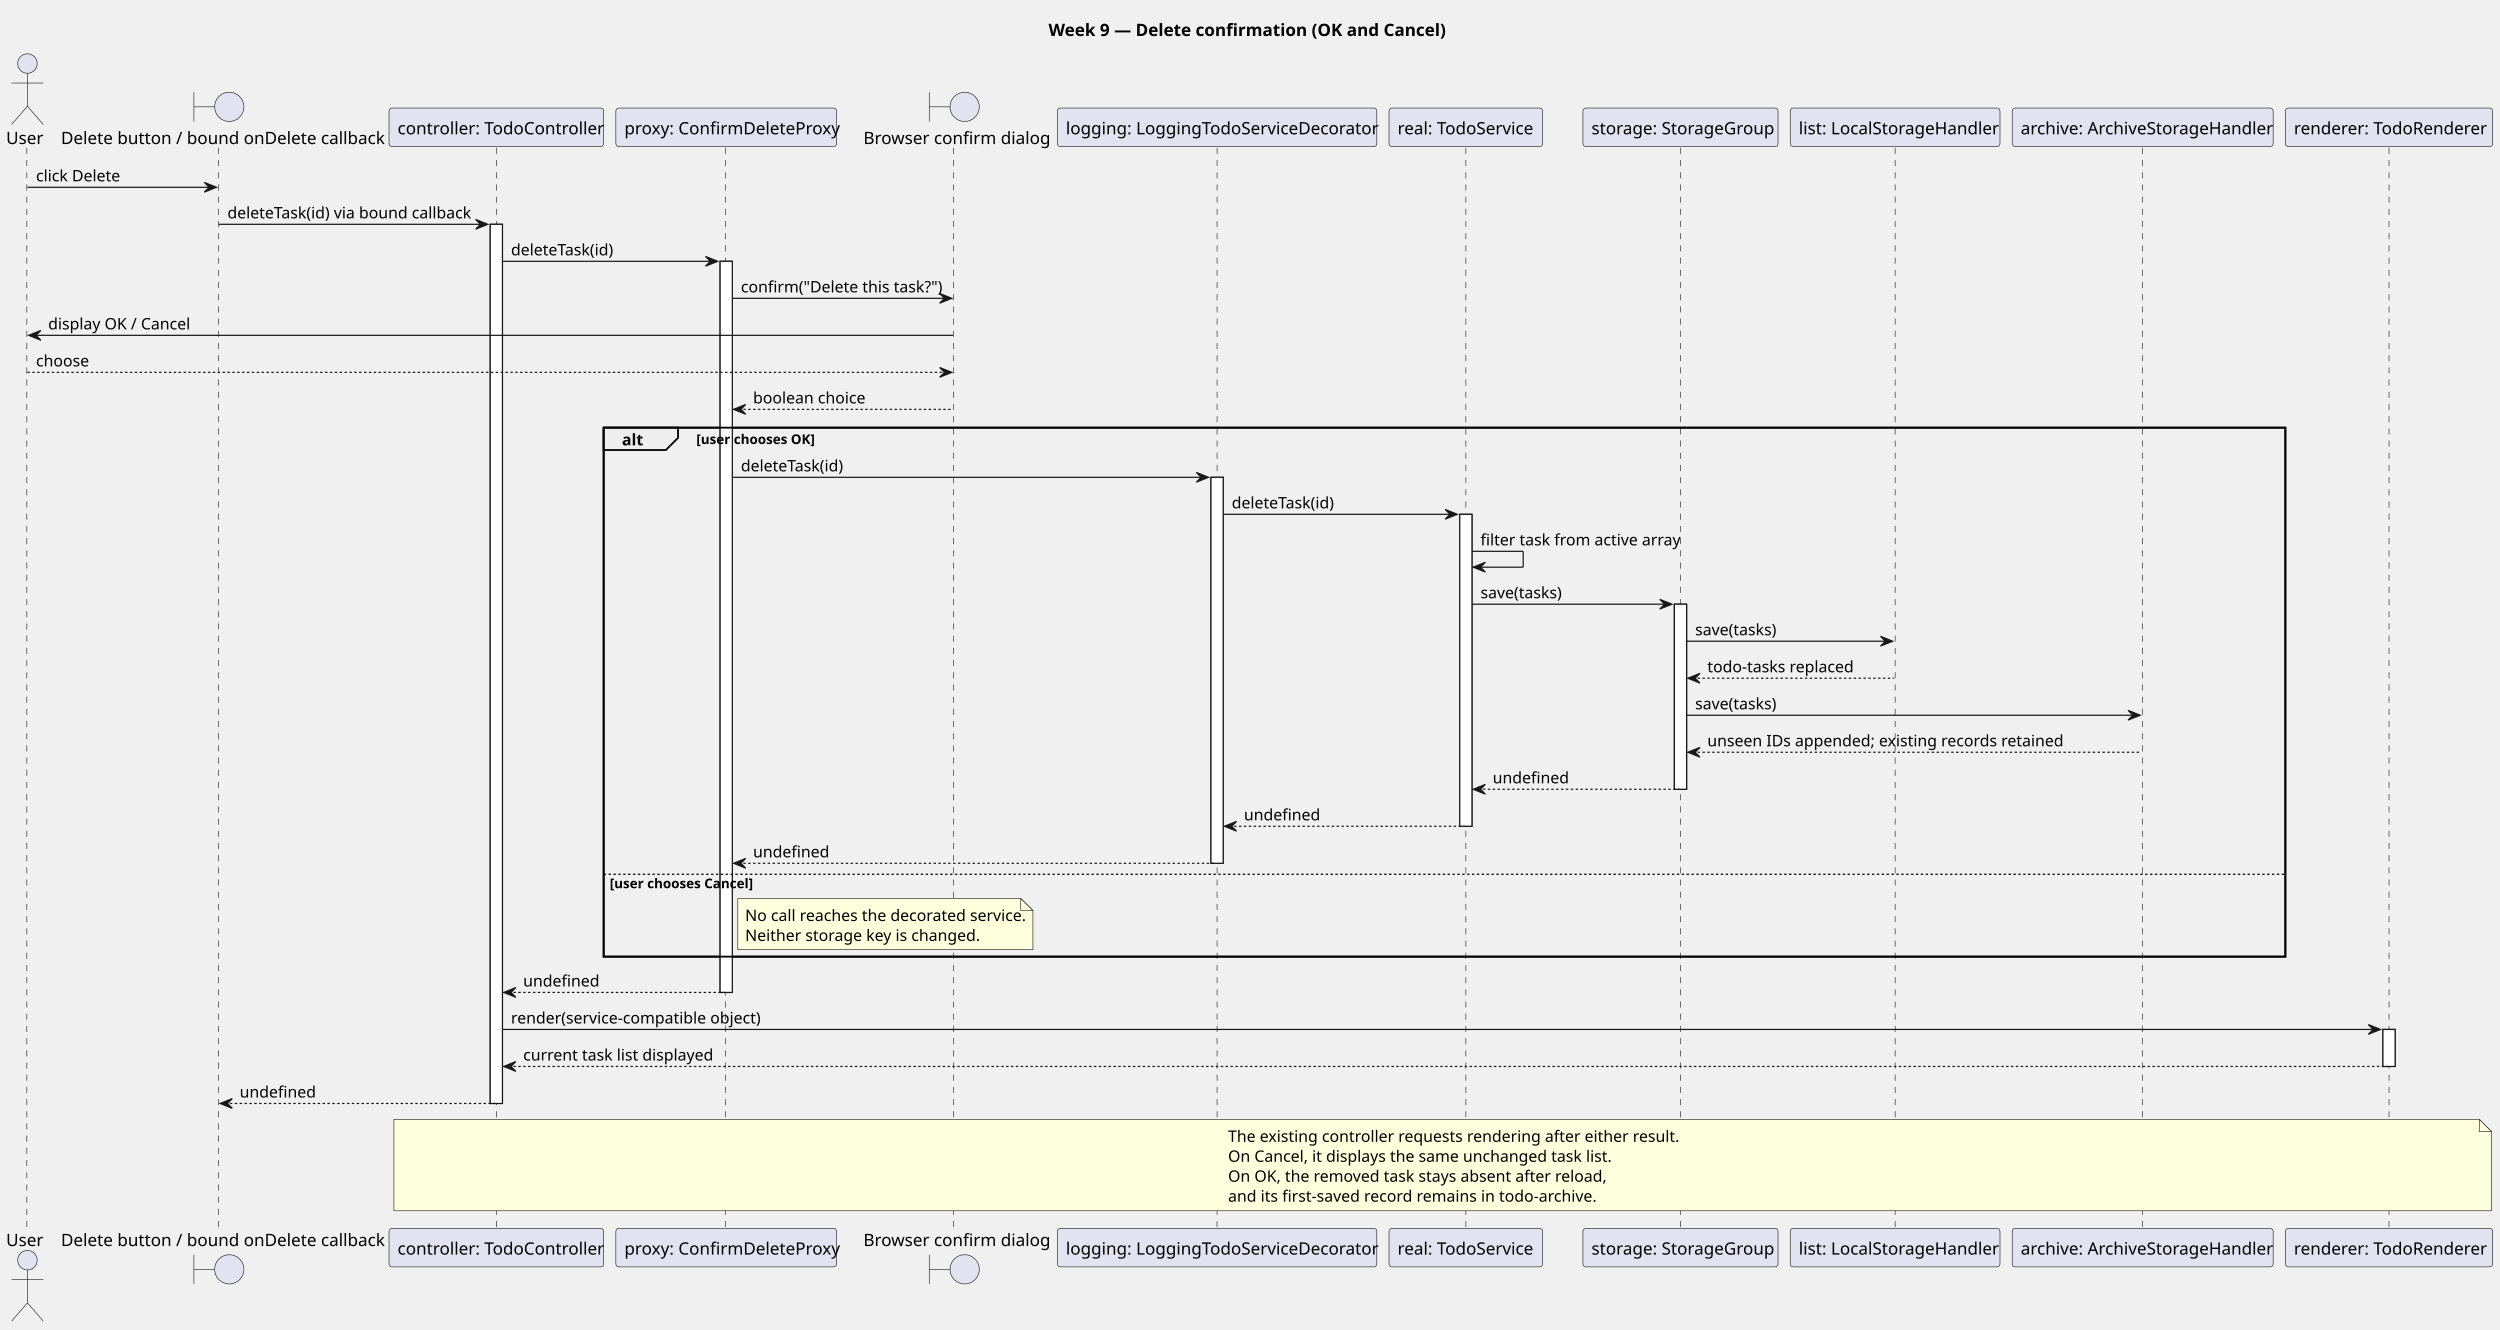
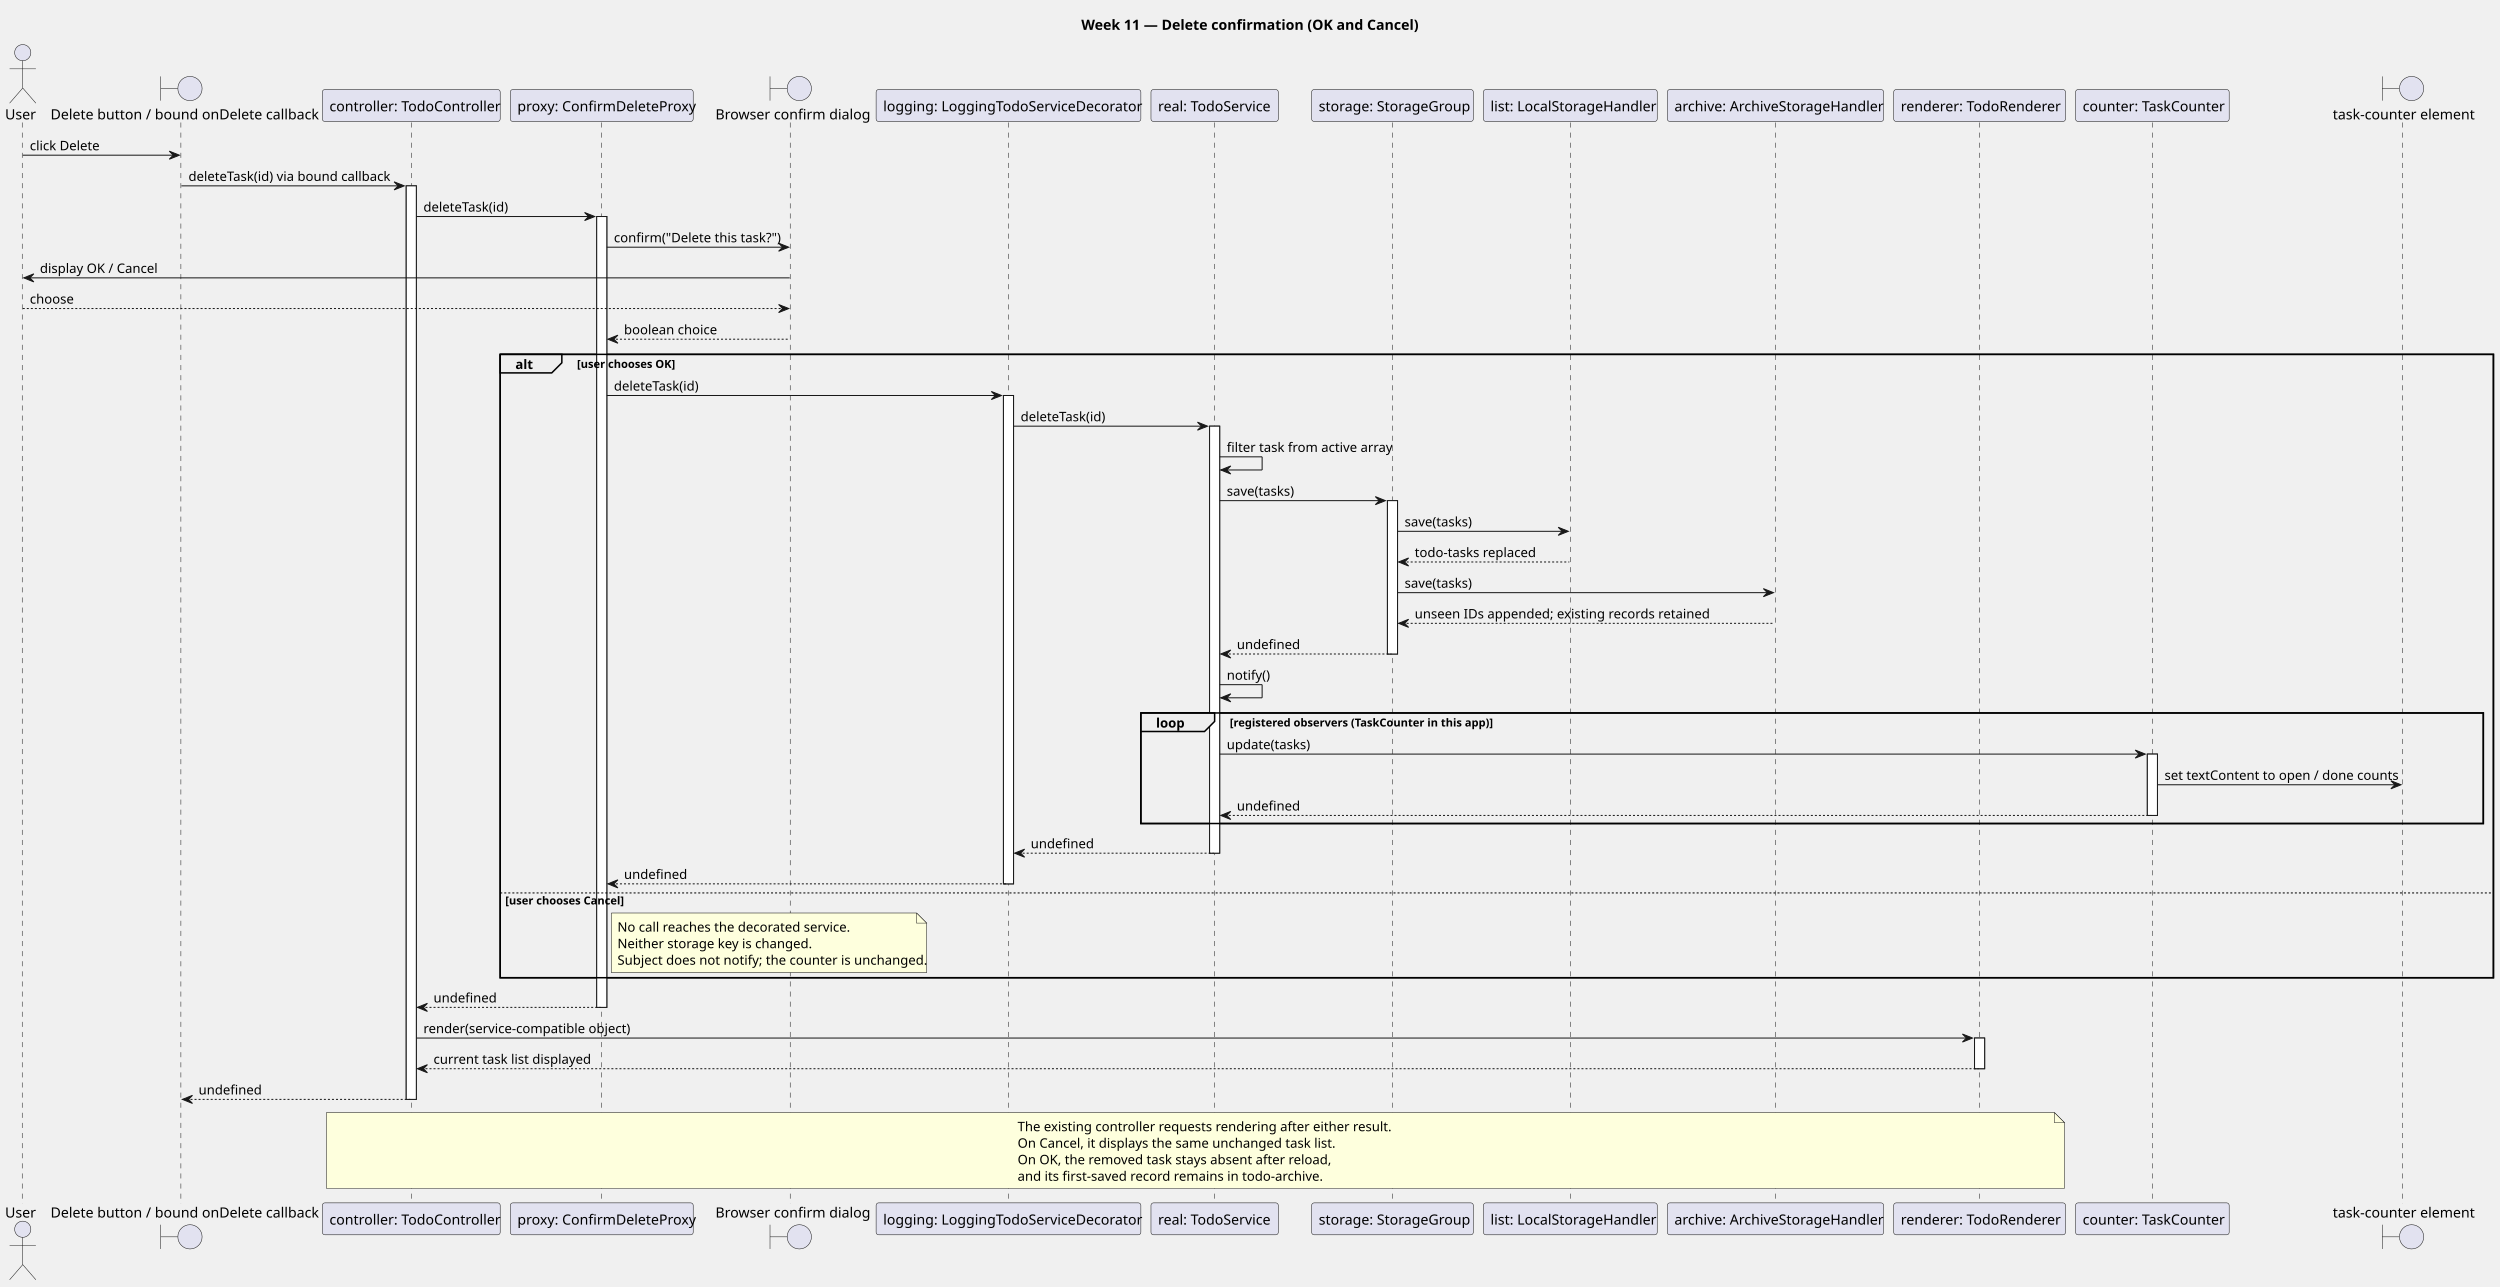
- <svg xmlns="http://www.w3.org/2000/svg" contentStyleType="text/css" height="1090px" preserveAspectRatio="none" style="width:2050px;height:1090px;background:#FFFFFF;" version="1.1" viewBox="0 0 2050 1090" width="2050px" zoomAndPan="magnify">
+ <svg xmlns="http://www.w3.org/2000/svg" contentStyleType="text/css" height="1273px" preserveAspectRatio="none" style="width:2474px;height:1273px;background:#FFFFFF;" version="1.1" viewBox="0 0 2474 1273" width="2474px" zoomAndPan="magnify">
  <defs />
  <g>
-     <text fill="#000000" font-family="sans-serif" font-size="14" font-weight="bold" lengthAdjust="spacing" textLength="328.438" x="859.781" y="29.533">Week 9 — Delete confirmation (OK and Cancel)</text>
-     <rect fill="#FFFFFF" height="720.922" style="stroke:#181818;stroke-width:1.0;" width="10" x="402" y="183.922" />
-     <rect fill="#FFFFFF" height="599.516" style="stroke:#181818;stroke-width:1.0;" width="10" x="590.5" y="214.273" />
-     <rect fill="#FFFFFF" height="316.516" style="stroke:#181818;stroke-width:1.0;" width="10" x="993" y="391.383" />
-     <rect fill="#FFFFFF" height="255.812" style="stroke:#181818;stroke-width:1.0;" width="10" x="1197" y="421.734" />
+     <text fill="#000000" font-family="sans-serif" font-size="14" font-weight="bold" lengthAdjust="spacing" textLength="336.438" x="1070.031" y="29.533">Week 11 — Delete confirmation (OK and Cancel)</text>
+     <rect fill="#FFFFFF" height="904.031" style="stroke:#181818;stroke-width:1.0;" width="10" x="402" y="183.922" />
+     <rect fill="#FFFFFF" height="782.625" style="stroke:#181818;stroke-width:1.0;" width="10" x="590.5" y="214.273" />
+     <rect fill="#FFFFFF" height="483.273" style="stroke:#181818;stroke-width:1.0;" width="10" x="993" y="391.383" />
+     <rect fill="#FFFFFF" height="422.57" style="stroke:#181818;stroke-width:1.0;" width="10" x="1197" y="421.734" />
    <rect fill="#FFFFFF" height="151.758" style="stroke:#181818;stroke-width:1.0;" width="10" x="1373" y="495.438" />
-     <rect fill="#FFFFFF" height="30.352" style="stroke:#181818;stroke-width:1.0;" width="10" x="1954" y="844.141" />
-     <rect fill="none" height="433.758" style="stroke:#000000;stroke-width:1.5;" width="1379" x="495" y="350.68" />
-     <line style="stroke:#181818;stroke-width:0.5;stroke-dasharray:5.0,5.0;" x1="22" x2="22" y1="121.219" y2="1008.25" />
-     <line style="stroke:#181818;stroke-width:0.5;stroke-dasharray:5.0,5.0;" x1="179" x2="179" y1="121.219" y2="1008.25" />
-     <line style="stroke:#181818;stroke-width:0.5;stroke-dasharray:5.0,5.0;" x1="407" x2="407" y1="121.219" y2="1008.25" />
-     <line style="stroke:#181818;stroke-width:0.5;stroke-dasharray:5.0,5.0;" x1="595" x2="595" y1="121.219" y2="1008.25" />
-     <line style="stroke:#181818;stroke-width:0.5;stroke-dasharray:5.0,5.0;" x1="782" x2="782" y1="121.219" y2="1008.25" />
-     <line style="stroke:#181818;stroke-width:0.5;stroke-dasharray:5.0,5.0;" x1="998" x2="998" y1="121.219" y2="1008.25" />
-     <line style="stroke:#181818;stroke-width:0.5;stroke-dasharray:5.0,5.0;" x1="1202" x2="1202" y1="121.219" y2="1008.25" />
-     <line style="stroke:#181818;stroke-width:0.5;stroke-dasharray:5.0,5.0;" x1="1378" x2="1378" y1="121.219" y2="1008.25" />
-     <line style="stroke:#181818;stroke-width:0.5;stroke-dasharray:5.0,5.0;" x1="1554" x2="1554" y1="121.219" y2="1008.25" />
-     <line style="stroke:#181818;stroke-width:0.5;stroke-dasharray:5.0,5.0;" x1="1757" x2="1757" y1="121.219" y2="1008.25" />
-     <line style="stroke:#181818;stroke-width:0.5;stroke-dasharray:5.0,5.0;" x1="1959" x2="1959" y1="121.219" y2="1008.25" />
+     <rect fill="#FFFFFF" height="30.352" style="stroke:#181818;stroke-width:1.0;" width="10" x="1954" y="1027.25" />
+     <rect fill="#FFFFFF" height="60.703" style="stroke:#181818;stroke-width:1.0;" width="10" x="2125" y="746.25" />
+     <rect fill="none" height="616.867" style="stroke:#000000;stroke-width:1.5;" width="1972.5" x="495" y="350.68" />
+     <rect fill="none" height="109.406" style="stroke:#000000;stroke-width:1.5;" width="1328.5" x="1129" y="705.547" />
+     <line style="stroke:#181818;stroke-width:0.5;stroke-dasharray:5.0,5.0;" x1="22" x2="22" y1="121.219" y2="1191.359" />
+     <line style="stroke:#181818;stroke-width:0.5;stroke-dasharray:5.0,5.0;" x1="179" x2="179" y1="121.219" y2="1191.359" />
+     <line style="stroke:#181818;stroke-width:0.5;stroke-dasharray:5.0,5.0;" x1="407" x2="407" y1="121.219" y2="1191.359" />
+     <line style="stroke:#181818;stroke-width:0.5;stroke-dasharray:5.0,5.0;" x1="595" x2="595" y1="121.219" y2="1191.359" />
+     <line style="stroke:#181818;stroke-width:0.5;stroke-dasharray:5.0,5.0;" x1="782" x2="782" y1="121.219" y2="1191.359" />
+     <line style="stroke:#181818;stroke-width:0.5;stroke-dasharray:5.0,5.0;" x1="998" x2="998" y1="121.219" y2="1191.359" />
+     <line style="stroke:#181818;stroke-width:0.5;stroke-dasharray:5.0,5.0;" x1="1202" x2="1202" y1="121.219" y2="1191.359" />
+     <line style="stroke:#181818;stroke-width:0.5;stroke-dasharray:5.0,5.0;" x1="1378" x2="1378" y1="121.219" y2="1191.359" />
+     <line style="stroke:#181818;stroke-width:0.5;stroke-dasharray:5.0,5.0;" x1="1554" x2="1554" y1="121.219" y2="1191.359" />
+     <line style="stroke:#181818;stroke-width:0.5;stroke-dasharray:5.0,5.0;" x1="1757" x2="1757" y1="121.219" y2="1191.359" />
+     <line style="stroke:#181818;stroke-width:0.5;stroke-dasharray:5.0,5.0;" x1="1959" x2="1959" y1="121.219" y2="1191.359" />
+     <line style="stroke:#181818;stroke-width:0.5;stroke-dasharray:5.0,5.0;" x1="2130" x2="2130" y1="121.219" y2="1191.359" />
+     <line style="stroke:#181818;stroke-width:0.5;stroke-dasharray:5.0,5.0;" x1="2377.5" x2="2377.5" y1="121.219" y2="1191.359" />
    <text fill="#000000" font-family="sans-serif" font-size="14" lengthAdjust="spacing" textLength="29" x="5" y="118.143">User</text>
    <ellipse cx="22.5" cy="52.109" fill="#E2E2F0" rx="8" ry="8" style="stroke:#181818;stroke-width:0.5;" />
    <path d="M22.5,60.109 L22.5,87.109 M9.5,68.109 L35.5,68.109 M22.5,87.109 L9.5,102.109 M22.5,87.109 L35.5,102.109 " fill="none" style="stroke:#181818;stroke-width:0.5;" />
-     <text fill="#000000" font-family="sans-serif" font-size="14" lengthAdjust="spacing" textLength="29" x="5" y="1021.783">User</text>
-     <ellipse cx="22.5" cy="1033.359" fill="#E2E2F0" rx="8" ry="8" style="stroke:#181818;stroke-width:0.5;" />
-     <path d="M22.5,1041.359 L22.5,1068.359 M9.5,1049.359 L35.5,1049.359 M22.5,1068.359 L9.5,1083.359 M22.5,1068.359 L35.5,1083.359 " fill="none" style="stroke:#181818;stroke-width:0.5;" />
+     <text fill="#000000" font-family="sans-serif" font-size="14" lengthAdjust="spacing" textLength="29" x="5" y="1204.893">User</text>
+     <ellipse cx="22.5" cy="1216.469" fill="#E2E2F0" rx="8" ry="8" style="stroke:#181818;stroke-width:0.5;" />
+     <path d="M22.5,1224.469 L22.5,1251.469 M9.5,1232.469 L35.5,1232.469 M22.5,1251.469 L9.5,1266.469 M22.5,1251.469 L35.5,1266.469 " fill="none" style="stroke:#181818;stroke-width:0.5;" />
    <text fill="#000000" font-family="sans-serif" font-size="14" lengthAdjust="spacing" textLength="253" x="50" y="118.143">Delete button / bound onDelete callback</text>
    <path d="M159,75.609 L159,99.609 M159,87.609 L176,87.609 " fill="none" style="stroke:#181818;stroke-width:0.5;" />
    <ellipse cx="188" cy="87.609" fill="#E2E2F0" rx="12" ry="12" style="stroke:#181818;stroke-width:0.5;" />
-     <text fill="#000000" font-family="sans-serif" font-size="14" lengthAdjust="spacing" textLength="253" x="50" y="1021.783">Delete button / bound onDelete callback</text>
-     <path d="M159,1028.859 L159,1052.859 M159,1040.859 L176,1040.859 " fill="none" style="stroke:#181818;stroke-width:0.5;" />
-     <ellipse cx="188" cy="1040.859" fill="#E2E2F0" rx="12" ry="12" style="stroke:#181818;stroke-width:0.5;" />
+     <text fill="#000000" font-family="sans-serif" font-size="14" lengthAdjust="spacing" textLength="253" x="50" y="1204.893">Delete button / bound onDelete callback</text>
+     <path d="M159,1211.969 L159,1235.969 M159,1223.969 L176,1223.969 " fill="none" style="stroke:#181818;stroke-width:0.5;" />
+     <ellipse cx="188" cy="1223.969" fill="#E2E2F0" rx="12" ry="12" style="stroke:#181818;stroke-width:0.5;" />
    <rect fill="#E2E2F0" height="31.609" rx="2.5" ry="2.5" style="stroke:#181818;stroke-width:0.5;" width="176" x="319" y="88.609" />
    <text fill="#000000" font-family="sans-serif" font-size="14" lengthAdjust="spacing" textLength="162" x="326" y="110.143">controller: TodoController</text>
-     <rect fill="#E2E2F0" height="31.609" rx="2.5" ry="2.5" style="stroke:#181818;stroke-width:0.5;" width="176" x="319" y="1007.25" />
-     <text fill="#000000" font-family="sans-serif" font-size="14" lengthAdjust="spacing" textLength="162" x="326" y="1028.783">controller: TodoController</text>
+     <rect fill="#E2E2F0" height="31.609" rx="2.5" ry="2.5" style="stroke:#181818;stroke-width:0.5;" width="176" x="319" y="1190.359" />
+     <text fill="#000000" font-family="sans-serif" font-size="14" lengthAdjust="spacing" textLength="162" x="326" y="1211.893">controller: TodoController</text>
    <rect fill="#E2E2F0" height="31.609" rx="2.5" ry="2.5" style="stroke:#181818;stroke-width:0.5;" width="181" x="505" y="88.609" />
    <text fill="#000000" font-family="sans-serif" font-size="14" lengthAdjust="spacing" textLength="167" x="512" y="110.143">proxy: ConfirmDeleteProxy</text>
-     <rect fill="#E2E2F0" height="31.609" rx="2.5" ry="2.5" style="stroke:#181818;stroke-width:0.5;" width="181" x="505" y="1007.25" />
-     <text fill="#000000" font-family="sans-serif" font-size="14" lengthAdjust="spacing" textLength="167" x="512" y="1028.783">proxy: ConfirmDeleteProxy</text>
+     <rect fill="#E2E2F0" height="31.609" rx="2.5" ry="2.5" style="stroke:#181818;stroke-width:0.5;" width="181" x="505" y="1190.359" />
+     <text fill="#000000" font-family="sans-serif" font-size="14" lengthAdjust="spacing" textLength="167" x="512" y="1211.893">proxy: ConfirmDeleteProxy</text>
    <text fill="#000000" font-family="sans-serif" font-size="14" lengthAdjust="spacing" textLength="143" x="708" y="118.143">Browser confirm dialog</text>
    <path d="M762,75.609 L762,99.609 M762,87.609 L779,87.609 " fill="none" style="stroke:#181818;stroke-width:0.5;" />
    <ellipse cx="791" cy="87.609" fill="#E2E2F0" rx="12" ry="12" style="stroke:#181818;stroke-width:0.5;" />
-     <text fill="#000000" font-family="sans-serif" font-size="14" lengthAdjust="spacing" textLength="143" x="708" y="1021.783">Browser confirm dialog</text>
-     <path d="M762,1028.859 L762,1052.859 M762,1040.859 L779,1040.859 " fill="none" style="stroke:#181818;stroke-width:0.5;" />
-     <ellipse cx="791" cy="1040.859" fill="#E2E2F0" rx="12" ry="12" style="stroke:#181818;stroke-width:0.5;" />
+     <text fill="#000000" font-family="sans-serif" font-size="14" lengthAdjust="spacing" textLength="143" x="708" y="1204.893">Browser confirm dialog</text>
+     <path d="M762,1211.969 L762,1235.969 M762,1223.969 L779,1223.969 " fill="none" style="stroke:#181818;stroke-width:0.5;" />
+     <ellipse cx="791" cy="1223.969" fill="#E2E2F0" rx="12" ry="12" style="stroke:#181818;stroke-width:0.5;" />
    <rect fill="#E2E2F0" height="31.609" rx="2.5" ry="2.5" style="stroke:#181818;stroke-width:0.5;" width="262" x="867" y="88.609" />
    <text fill="#000000" font-family="sans-serif" font-size="14" lengthAdjust="spacing" textLength="248" x="874" y="110.143">logging: LoggingTodoServiceDecorator</text>
-     <rect fill="#E2E2F0" height="31.609" rx="2.5" ry="2.5" style="stroke:#181818;stroke-width:0.5;" width="262" x="867" y="1007.25" />
-     <text fill="#000000" font-family="sans-serif" font-size="14" lengthAdjust="spacing" textLength="248" x="874" y="1028.783">logging: LoggingTodoServiceDecorator</text>
+     <rect fill="#E2E2F0" height="31.609" rx="2.5" ry="2.5" style="stroke:#181818;stroke-width:0.5;" width="262" x="867" y="1190.359" />
+     <text fill="#000000" font-family="sans-serif" font-size="14" lengthAdjust="spacing" textLength="248" x="874" y="1211.893">logging: LoggingTodoServiceDecorator</text>
    <rect fill="#E2E2F0" height="31.609" rx="2.5" ry="2.5" style="stroke:#181818;stroke-width:0.5;" width="126" x="1139" y="88.609" />
    <text fill="#000000" font-family="sans-serif" font-size="14" lengthAdjust="spacing" textLength="112" x="1146" y="110.143">real: TodoService</text>
-     <rect fill="#E2E2F0" height="31.609" rx="2.5" ry="2.5" style="stroke:#181818;stroke-width:0.5;" width="126" x="1139" y="1007.25" />
-     <text fill="#000000" font-family="sans-serif" font-size="14" lengthAdjust="spacing" textLength="112" x="1146" y="1028.783">real: TodoService</text>
+     <rect fill="#E2E2F0" height="31.609" rx="2.5" ry="2.5" style="stroke:#181818;stroke-width:0.5;" width="126" x="1139" y="1190.359" />
+     <text fill="#000000" font-family="sans-serif" font-size="14" lengthAdjust="spacing" textLength="112" x="1146" y="1211.893">real: TodoService</text>
    <rect fill="#E2E2F0" height="31.609" rx="2.5" ry="2.5" style="stroke:#181818;stroke-width:0.5;" width="160" x="1298" y="88.609" />
    <text fill="#000000" font-family="sans-serif" font-size="14" lengthAdjust="spacing" textLength="146" x="1305" y="110.143">storage: StorageGroup</text>
-     <rect fill="#E2E2F0" height="31.609" rx="2.5" ry="2.5" style="stroke:#181818;stroke-width:0.5;" width="160" x="1298" y="1007.25" />
-     <text fill="#000000" font-family="sans-serif" font-size="14" lengthAdjust="spacing" textLength="146" x="1305" y="1028.783">storage: StorageGroup</text>
+     <rect fill="#E2E2F0" height="31.609" rx="2.5" ry="2.5" style="stroke:#181818;stroke-width:0.5;" width="160" x="1298" y="1190.359" />
+     <text fill="#000000" font-family="sans-serif" font-size="14" lengthAdjust="spacing" textLength="146" x="1305" y="1211.893">storage: StorageGroup</text>
    <rect fill="#E2E2F0" height="31.609" rx="2.5" ry="2.5" style="stroke:#181818;stroke-width:0.5;" width="172" x="1468" y="88.609" />
    <text fill="#000000" font-family="sans-serif" font-size="14" lengthAdjust="spacing" textLength="158" x="1475" y="110.143">list: LocalStorageHandler</text>
-     <rect fill="#E2E2F0" height="31.609" rx="2.5" ry="2.5" style="stroke:#181818;stroke-width:0.5;" width="172" x="1468" y="1007.25" />
-     <text fill="#000000" font-family="sans-serif" font-size="14" lengthAdjust="spacing" textLength="158" x="1475" y="1028.783">list: LocalStorageHandler</text>
+     <rect fill="#E2E2F0" height="31.609" rx="2.5" ry="2.5" style="stroke:#181818;stroke-width:0.5;" width="172" x="1468" y="1190.359" />
+     <text fill="#000000" font-family="sans-serif" font-size="14" lengthAdjust="spacing" textLength="158" x="1475" y="1211.893">list: LocalStorageHandler</text>
    <rect fill="#E2E2F0" height="31.609" rx="2.5" ry="2.5" style="stroke:#181818;stroke-width:0.5;" width="214" x="1650" y="88.609" />
    <text fill="#000000" font-family="sans-serif" font-size="14" lengthAdjust="spacing" textLength="200" x="1657" y="110.143">archive: ArchiveStorageHandler</text>
-     <rect fill="#E2E2F0" height="31.609" rx="2.5" ry="2.5" style="stroke:#181818;stroke-width:0.5;" width="214" x="1650" y="1007.25" />
-     <text fill="#000000" font-family="sans-serif" font-size="14" lengthAdjust="spacing" textLength="200" x="1657" y="1028.783">archive: ArchiveStorageHandler</text>
+     <rect fill="#E2E2F0" height="31.609" rx="2.5" ry="2.5" style="stroke:#181818;stroke-width:0.5;" width="214" x="1650" y="1190.359" />
+     <text fill="#000000" font-family="sans-serif" font-size="14" lengthAdjust="spacing" textLength="200" x="1657" y="1211.893">archive: ArchiveStorageHandler</text>
    <rect fill="#E2E2F0" height="31.609" rx="2.5" ry="2.5" style="stroke:#181818;stroke-width:0.5;" width="170" x="1874" y="88.609" />
    <text fill="#000000" font-family="sans-serif" font-size="14" lengthAdjust="spacing" textLength="156" x="1881" y="110.143">renderer: TodoRenderer</text>
-     <rect fill="#E2E2F0" height="31.609" rx="2.5" ry="2.5" style="stroke:#181818;stroke-width:0.5;" width="170" x="1874" y="1007.25" />
-     <text fill="#000000" font-family="sans-serif" font-size="14" lengthAdjust="spacing" textLength="156" x="1881" y="1028.783">renderer: TodoRenderer</text>
-     <rect fill="#FFFFFF" height="720.922" style="stroke:#181818;stroke-width:1.0;" width="10" x="402" y="183.922" />
-     <rect fill="#FFFFFF" height="599.516" style="stroke:#181818;stroke-width:1.0;" width="10" x="590.5" y="214.273" />
-     <rect fill="#FFFFFF" height="316.516" style="stroke:#181818;stroke-width:1.0;" width="10" x="993" y="391.383" />
-     <rect fill="#FFFFFF" height="255.812" style="stroke:#181818;stroke-width:1.0;" width="10" x="1197" y="421.734" />
+     <rect fill="#E2E2F0" height="31.609" rx="2.5" ry="2.5" style="stroke:#181818;stroke-width:0.5;" width="170" x="1874" y="1190.359" />
+     <text fill="#000000" font-family="sans-serif" font-size="14" lengthAdjust="spacing" textLength="156" x="1881" y="1211.893">renderer: TodoRenderer</text>
+     <rect fill="#E2E2F0" height="31.609" rx="2.5" ry="2.5" style="stroke:#181818;stroke-width:0.5;" width="152" x="2054" y="88.609" />
+     <text fill="#000000" font-family="sans-serif" font-size="14" lengthAdjust="spacing" textLength="138" x="2061" y="110.143">counter: TaskCounter</text>
+     <rect fill="#E2E2F0" height="31.609" rx="2.5" ry="2.5" style="stroke:#181818;stroke-width:0.5;" width="152" x="2054" y="1190.359" />
+     <text fill="#000000" font-family="sans-serif" font-size="14" lengthAdjust="spacing" textLength="138" x="2061" y="1211.893">counter: TaskCounter</text>
+     <text fill="#000000" font-family="sans-serif" font-size="14" lengthAdjust="spacing" textLength="133" x="2308.5" y="118.143">task-counter element</text>
+     <path d="M2357.5,75.609 L2357.5,99.609 M2357.5,87.609 L2374.5,87.609 " fill="none" style="stroke:#181818;stroke-width:0.5;" />
+     <ellipse cx="2386.5" cy="87.609" fill="#E2E2F0" rx="12" ry="12" style="stroke:#181818;stroke-width:0.5;" />
+     <text fill="#000000" font-family="sans-serif" font-size="14" lengthAdjust="spacing" textLength="133" x="2308.5" y="1204.893">task-counter element</text>
+     <path d="M2357.5,1211.969 L2357.5,1235.969 M2357.5,1223.969 L2374.5,1223.969 " fill="none" style="stroke:#181818;stroke-width:0.5;" />
+     <ellipse cx="2386.5" cy="1223.969" fill="#E2E2F0" rx="12" ry="12" style="stroke:#181818;stroke-width:0.5;" />
+     <rect fill="#FFFFFF" height="904.031" style="stroke:#181818;stroke-width:1.0;" width="10" x="402" y="183.922" />
+     <rect fill="#FFFFFF" height="782.625" style="stroke:#181818;stroke-width:1.0;" width="10" x="590.5" y="214.273" />
+     <rect fill="#FFFFFF" height="483.273" style="stroke:#181818;stroke-width:1.0;" width="10" x="993" y="391.383" />
+     <rect fill="#FFFFFF" height="422.57" style="stroke:#181818;stroke-width:1.0;" width="10" x="1197" y="421.734" />
    <rect fill="#FFFFFF" height="151.758" style="stroke:#181818;stroke-width:1.0;" width="10" x="1373" y="495.438" />
-     <rect fill="#FFFFFF" height="30.352" style="stroke:#181818;stroke-width:1.0;" width="10" x="1954" y="844.141" />
+     <rect fill="#FFFFFF" height="30.352" style="stroke:#181818;stroke-width:1.0;" width="10" x="1954" y="1027.25" />
+     <rect fill="#FFFFFF" height="60.703" style="stroke:#181818;stroke-width:1.0;" width="10" x="2125" y="746.25" />
    <polygon fill="#181818" points="167.5,149.57,177.5,153.57,167.5,157.57,171.5,153.57" style="stroke:#181818;stroke-width:1.0;" />
    <line style="stroke:#181818;stroke-width:1.0;" x1="22.5" x2="173.5" y1="153.57" y2="153.57" />
    <text fill="#000000" font-family="sans-serif" font-size="13" lengthAdjust="spacing" textLength="68" x="29.5" y="148.714">click Delete</text>
    <polygon fill="#181818" points="390,179.922,400,183.922,390,187.922,394,183.922" style="stroke:#181818;stroke-width:1.0;" />
    <line style="stroke:#181818;stroke-width:1.0;" x1="179.5" x2="396" y1="183.922" y2="183.922" />
    <text fill="#000000" font-family="sans-serif" font-size="13" lengthAdjust="spacing" textLength="191" x="186.5" y="179.065">deleteTask(id) via bound callback</text>
    <polygon fill="#181818" points="578.5,210.273,588.5,214.273,578.5,218.273,582.5,214.273" style="stroke:#181818;stroke-width:1.0;" />
    <line style="stroke:#181818;stroke-width:1.0;" x1="412" x2="584.5" y1="214.273" y2="214.273" />
    <text fill="#000000" font-family="sans-serif" font-size="13" lengthAdjust="spacing" textLength="81" x="419" y="209.417">deleteTask(id)</text>
    <polygon fill="#181818" points="770.5,240.625,780.5,244.625,770.5,248.625,774.5,244.625" style="stroke:#181818;stroke-width:1.0;" />
    <line style="stroke:#181818;stroke-width:1.0;" x1="600.5" x2="776.5" y1="244.625" y2="244.625" />
    <text fill="#000000" font-family="sans-serif" font-size="13" lengthAdjust="spacing" textLength="158" x="607.5" y="239.769">confirm("Delete this task?")</text>
    <polygon fill="#181818" points="33.5,270.977,23.5,274.977,33.5,278.977,29.5,274.977" style="stroke:#181818;stroke-width:1.0;" />
    <line style="stroke:#181818;stroke-width:1.0;" x1="27.5" x2="781.5" y1="274.977" y2="274.977" />
    <text fill="#000000" font-family="sans-serif" font-size="13" lengthAdjust="spacing" textLength="116" x="39.5" y="270.12">display OK / Cancel</text>
    <polygon fill="#181818" points="770.5,301.328,780.5,305.328,770.5,309.328,774.5,305.328" style="stroke:#181818;stroke-width:1.0;" />
    <line style="stroke:#181818;stroke-width:1.0;stroke-dasharray:2.0,2.0;" x1="22.5" x2="776.5" y1="305.328" y2="305.328" />
    <text fill="#000000" font-family="sans-serif" font-size="13" lengthAdjust="spacing" textLength="42" x="29.5" y="300.472">choose</text>
    <polygon fill="#181818" points="611.5,331.68,601.5,335.68,611.5,339.68,607.5,335.68" style="stroke:#181818;stroke-width:1.0;" />
    <line style="stroke:#181818;stroke-width:1.0;stroke-dasharray:2.0,2.0;" x1="605.5" x2="781.5" y1="335.68" y2="335.68" />
    <text fill="#000000" font-family="sans-serif" font-size="13" lengthAdjust="spacing" textLength="87" x="617.5" y="330.823">boolean choice</text>
    <path d="M495,350.68 L556,350.68 L556,359.031 L546,369.031 L495,369.031 L495,350.68 " fill="#EEEEEE" style="stroke:#000000;stroke-width:1.5;" />
-     <rect fill="none" height="433.758" style="stroke:#000000;stroke-width:1.5;" width="1379" x="495" y="350.68" />
+     <rect fill="none" height="616.867" style="stroke:#000000;stroke-width:1.5;" width="1972.5" x="495" y="350.68" />
    <text fill="#000000" font-family="sans-serif" font-size="13" font-weight="bold" lengthAdjust="spacing" textLength="16" x="510" y="365.175">alt</text>
    <text fill="#000000" font-family="sans-serif" font-size="11" font-weight="bold" lengthAdjust="spacing" textLength="103" x="571" y="364.099">[user chooses OK]</text>
    <polygon fill="#181818" points="981,387.383,991,391.383,981,395.383,985,391.383" style="stroke:#181818;stroke-width:1.0;" />
    <line style="stroke:#181818;stroke-width:1.0;" x1="600.5" x2="987" y1="391.383" y2="391.383" />
    <text fill="#000000" font-family="sans-serif" font-size="13" lengthAdjust="spacing" textLength="81" x="607.5" y="386.526">deleteTask(id)</text>
    <polygon fill="#181818" points="1185,417.734,1195,421.734,1185,425.734,1189,421.734" style="stroke:#181818;stroke-width:1.0;" />
    <line style="stroke:#181818;stroke-width:1.0;" x1="1003" x2="1191" y1="421.734" y2="421.734" />
    <text fill="#000000" font-family="sans-serif" font-size="13" lengthAdjust="spacing" textLength="81" x="1010" y="416.878">deleteTask(id)</text>
    <line style="stroke:#181818;stroke-width:1.0;" x1="1207" x2="1249" y1="452.086" y2="452.086" />
    <line style="stroke:#181818;stroke-width:1.0;" x1="1249" x2="1249" y1="452.086" y2="465.086" />
    <line style="stroke:#181818;stroke-width:1.0;" x1="1208" x2="1249" y1="465.086" y2="465.086" />
    <polygon fill="#181818" points="1218,461.086,1208,465.086,1218,469.086,1214,465.086" style="stroke:#181818;stroke-width:1.0;" />
    <text fill="#000000" font-family="sans-serif" font-size="13" lengthAdjust="spacing" textLength="152" x="1214" y="447.229">filter task from active array</text>
    <polygon fill="#181818" points="1361,491.438,1371,495.438,1361,499.438,1365,495.438" style="stroke:#181818;stroke-width:1.0;" />
    <line style="stroke:#181818;stroke-width:1.0;" x1="1207" x2="1367" y1="495.438" y2="495.438" />
    <text fill="#000000" font-family="sans-serif" font-size="13" lengthAdjust="spacing" textLength="66" x="1214" y="490.581">save(tasks)</text>
    <polygon fill="#181818" points="1542,521.789,1552,525.789,1542,529.789,1546,525.789" style="stroke:#181818;stroke-width:1.0;" />
    <line style="stroke:#181818;stroke-width:1.0;" x1="1383" x2="1548" y1="525.789" y2="525.789" />
    <text fill="#000000" font-family="sans-serif" font-size="13" lengthAdjust="spacing" textLength="66" x="1390" y="520.933">save(tasks)</text>
    <polygon fill="#181818" points="1394,552.141,1384,556.141,1394,560.141,1390,556.141" style="stroke:#181818;stroke-width:1.0;" />
    <line style="stroke:#181818;stroke-width:1.0;stroke-dasharray:2.0,2.0;" x1="1388" x2="1553" y1="556.141" y2="556.141" />
    <text fill="#000000" font-family="sans-serif" font-size="13" lengthAdjust="spacing" textLength="114" x="1400" y="551.284">todo-tasks replaced</text>
    <polygon fill="#181818" points="1745,582.492,1755,586.492,1745,590.492,1749,586.492" style="stroke:#181818;stroke-width:1.0;" />
    <line style="stroke:#181818;stroke-width:1.0;" x1="1383" x2="1751" y1="586.492" y2="586.492" />
    <text fill="#000000" font-family="sans-serif" font-size="13" lengthAdjust="spacing" textLength="66" x="1390" y="581.636">save(tasks)</text>
    <polygon fill="#181818" points="1394,612.844,1384,616.844,1394,620.844,1390,616.844" style="stroke:#181818;stroke-width:1.0;" />
    <line style="stroke:#181818;stroke-width:1.0;stroke-dasharray:2.0,2.0;" x1="1388" x2="1756" y1="616.844" y2="616.844" />
    <text fill="#000000" font-family="sans-serif" font-size="13" lengthAdjust="spacing" textLength="275" x="1400" y="611.987">unseen IDs appended; existing records retained</text>
    <polygon fill="#181818" points="1218,643.195,1208,647.195,1218,651.195,1214,647.195" style="stroke:#181818;stroke-width:1.0;" />
    <line style="stroke:#181818;stroke-width:1.0;stroke-dasharray:2.0,2.0;" x1="1212" x2="1377" y1="647.195" y2="647.195" />
    <text fill="#000000" font-family="sans-serif" font-size="13" lengthAdjust="spacing" textLength="55" x="1224" y="642.339">undefined</text>
-     <polygon fill="#181818" points="1014,673.547,1004,677.547,1014,681.547,1010,677.547" style="stroke:#181818;stroke-width:1.0;" />
-     <line style="stroke:#181818;stroke-width:1.0;stroke-dasharray:2.0,2.0;" x1="1008" x2="1201" y1="677.547" y2="677.547" />
-     <text fill="#000000" font-family="sans-serif" font-size="13" lengthAdjust="spacing" textLength="55" x="1020" y="672.69">undefined</text>
-     <polygon fill="#181818" points="611.5,703.898,601.5,707.898,611.5,711.898,607.5,707.898" style="stroke:#181818;stroke-width:1.0;" />
-     <line style="stroke:#181818;stroke-width:1.0;stroke-dasharray:2.0,2.0;" x1="605.5" x2="997" y1="707.898" y2="707.898" />
-     <text fill="#000000" font-family="sans-serif" font-size="13" lengthAdjust="spacing" textLength="55" x="617.5" y="703.042">undefined</text>
-     <line style="stroke:#000000;stroke-width:1.0;stroke-dasharray:2.0,2.0;" x1="495" x2="1874" y1="716.898" y2="716.898" />
-     <text fill="#000000" font-family="sans-serif" font-size="11" font-weight="bold" lengthAdjust="spacing" textLength="125" x="500" y="728.317">[user chooses Cancel]</text>
-     <path d="M605,736.734 L605,778.734 L847,778.734 L847,746.734 L837,736.734 L605,736.734 " fill="#FEFFDD" style="stroke:#181818;stroke-width:0.5;" />
-     <path d="M837,736.734 L837,746.734 L847,746.734 L837,736.734 " fill="#FEFFDD" style="stroke:#181818;stroke-width:0.5;" />
-     <text fill="#000000" font-family="sans-serif" font-size="13" lengthAdjust="spacing" textLength="221" x="611" y="755.23">No call reaches the decorated service.</text>
-     <text fill="#000000" font-family="sans-serif" font-size="13" lengthAdjust="spacing" textLength="184" x="611" y="771.581">Neither storage key is changed.</text>
-     <polygon fill="#181818" points="423,809.789,413,813.789,423,817.789,419,813.789" style="stroke:#181818;stroke-width:1.0;" />
-     <line style="stroke:#181818;stroke-width:1.0;stroke-dasharray:2.0,2.0;" x1="417" x2="594.5" y1="813.789" y2="813.789" />
-     <text fill="#000000" font-family="sans-serif" font-size="13" lengthAdjust="spacing" textLength="55" x="429" y="808.933">undefined</text>
-     <polygon fill="#181818" points="1942,840.141,1952,844.141,1942,848.141,1946,844.141" style="stroke:#181818;stroke-width:1.0;" />
-     <line style="stroke:#181818;stroke-width:1.0;" x1="412" x2="1948" y1="844.141" y2="844.141" />
-     <text fill="#000000" font-family="sans-serif" font-size="13" lengthAdjust="spacing" textLength="190" x="419" y="839.284">render(service-compatible object)</text>
-     <polygon fill="#181818" points="423,870.492,413,874.492,423,878.492,419,874.492" style="stroke:#181818;stroke-width:1.0;" />
-     <line style="stroke:#181818;stroke-width:1.0;stroke-dasharray:2.0,2.0;" x1="417" x2="1958" y1="874.492" y2="874.492" />
-     <text fill="#000000" font-family="sans-serif" font-size="13" lengthAdjust="spacing" textLength="149" x="429" y="869.636">current task list displayed</text>
-     <polygon fill="#181818" points="190.5,900.844,180.5,904.844,190.5,908.844,186.5,904.844" style="stroke:#181818;stroke-width:1.0;" />
-     <line style="stroke:#181818;stroke-width:1.0;stroke-dasharray:2.0,2.0;" x1="184.5" x2="406" y1="904.844" y2="904.844" />
-     <text fill="#000000" font-family="sans-serif" font-size="13" lengthAdjust="spacing" textLength="55" x="196.5" y="899.987">undefined</text>
-     <path d="M323,917.844 L323,992.844 L2043,992.844 L2043,927.844 L2033,917.844 L323,917.844 " fill="#FEFFDD" style="stroke:#181818;stroke-width:0.5;" />
-     <path d="M2033,917.844 L2033,927.844 L2043,927.844 L2033,917.844 " fill="#FEFFDD" style="stroke:#181818;stroke-width:0.5;" />
-     <text fill="#000000" font-family="sans-serif" font-size="13" lengthAdjust="spacing" textLength="343" x="1007" y="936.339">The existing controller requests rendering after either result.</text>
-     <text fill="#000000" font-family="sans-serif" font-size="13" lengthAdjust="spacing" textLength="307" x="1007" y="952.69">On Cancel, it displays the same unchanged task list.</text>
-     <text fill="#000000" font-family="sans-serif" font-size="13" lengthAdjust="spacing" textLength="298" x="1007" y="969.042">On OK, the removed task stays absent after reload,</text>
-     <text fill="#000000" font-family="sans-serif" font-size="13" lengthAdjust="spacing" textLength="282" x="1007" y="985.394">and its first-saved record remains in todo-archive.</text>
+     <line style="stroke:#181818;stroke-width:1.0;" x1="1207" x2="1249" y1="677.547" y2="677.547" />
+     <line style="stroke:#181818;stroke-width:1.0;" x1="1249" x2="1249" y1="677.547" y2="690.547" />
+     <line style="stroke:#181818;stroke-width:1.0;" x1="1208" x2="1249" y1="690.547" y2="690.547" />
+     <polygon fill="#181818" points="1218,686.547,1208,690.547,1218,694.547,1214,690.547" style="stroke:#181818;stroke-width:1.0;" />
+     <text fill="#000000" font-family="sans-serif" font-size="13" lengthAdjust="spacing" textLength="39" x="1214" y="672.69">notify()</text>
+     <path d="M1129,705.547 L1202,705.547 L1202,713.898 L1192,723.898 L1129,723.898 L1129,705.547 " fill="#EEEEEE" style="stroke:#000000;stroke-width:1.5;" />
+     <rect fill="none" height="109.406" style="stroke:#000000;stroke-width:1.5;" width="1328.5" x="1129" y="705.547" />
+     <text fill="#000000" font-family="sans-serif" font-size="13" font-weight="bold" lengthAdjust="spacing" textLength="28" x="1144" y="720.042">loop</text>
+     <text fill="#000000" font-family="sans-serif" font-size="11" font-weight="bold" lengthAdjust="spacing" textLength="271" x="1217" y="718.966">[registered observers (TaskCounter in this app)]</text>
+     <polygon fill="#181818" points="2113,742.25,2123,746.25,2113,750.25,2117,746.25" style="stroke:#181818;stroke-width:1.0;" />
+     <line style="stroke:#181818;stroke-width:1.0;" x1="1207" x2="2119" y1="746.25" y2="746.25" />
+     <text fill="#000000" font-family="sans-serif" font-size="13" lengthAdjust="spacing" textLength="79" x="1214" y="741.394">update(tasks)</text>
+     <polygon fill="#181818" points="2366,772.602,2376,776.602,2366,780.602,2370,776.602" style="stroke:#181818;stroke-width:1.0;" />
+     <line style="stroke:#181818;stroke-width:1.0;" x1="2135" x2="2372" y1="776.602" y2="776.602" />
+     <text fill="#000000" font-family="sans-serif" font-size="13" lengthAdjust="spacing" textLength="219" x="2142" y="771.745">set textContent to open / done counts</text>
+     <polygon fill="#181818" points="1218,802.953,1208,806.953,1218,810.953,1214,806.953" style="stroke:#181818;stroke-width:1.0;" />
+     <line style="stroke:#181818;stroke-width:1.0;stroke-dasharray:2.0,2.0;" x1="1212" x2="2129" y1="806.953" y2="806.953" />
+     <text fill="#000000" font-family="sans-serif" font-size="13" lengthAdjust="spacing" textLength="55" x="1224" y="802.097">undefined</text>
+     <polygon fill="#181818" points="1014,840.305,1004,844.305,1014,848.305,1010,844.305" style="stroke:#181818;stroke-width:1.0;" />
+     <line style="stroke:#181818;stroke-width:1.0;stroke-dasharray:2.0,2.0;" x1="1008" x2="1201" y1="844.305" y2="844.305" />
+     <text fill="#000000" font-family="sans-serif" font-size="13" lengthAdjust="spacing" textLength="55" x="1020" y="839.448">undefined</text>
+     <polygon fill="#181818" points="611.5,870.656,601.5,874.656,611.5,878.656,607.5,874.656" style="stroke:#181818;stroke-width:1.0;" />
+     <line style="stroke:#181818;stroke-width:1.0;stroke-dasharray:2.0,2.0;" x1="605.5" x2="997" y1="874.656" y2="874.656" />
+     <text fill="#000000" font-family="sans-serif" font-size="13" lengthAdjust="spacing" textLength="55" x="617.5" y="869.8">undefined</text>
+     <line style="stroke:#000000;stroke-width:1.0;stroke-dasharray:2.0,2.0;" x1="495" x2="2467.5" y1="883.656" y2="883.656" />
+     <text fill="#000000" font-family="sans-serif" font-size="11" font-weight="bold" lengthAdjust="spacing" textLength="125" x="500" y="895.075">[user chooses Cancel]</text>
+     <path d="M605,903.492 L605,962.492 L917,962.492 L917,913.492 L907,903.492 L605,903.492 " fill="#FEFFDD" style="stroke:#181818;stroke-width:0.5;" />
+     <path d="M907,903.492 L907,913.492 L917,913.492 L907,903.492 " fill="#FEFFDD" style="stroke:#181818;stroke-width:0.5;" />
+     <text fill="#000000" font-family="sans-serif" font-size="13" lengthAdjust="spacing" textLength="221" x="611" y="921.987">No call reaches the decorated service.</text>
+     <text fill="#000000" font-family="sans-serif" font-size="13" lengthAdjust="spacing" textLength="184" x="611" y="938.339">Neither storage key is changed.</text>
+     <text fill="#000000" font-family="sans-serif" font-size="13" lengthAdjust="spacing" textLength="291" x="611" y="954.69">Subject does not notify; the counter is unchanged.</text>
+     <polygon fill="#181818" points="423,992.898,413,996.898,423,1000.898,419,996.898" style="stroke:#181818;stroke-width:1.0;" />
+     <line style="stroke:#181818;stroke-width:1.0;stroke-dasharray:2.0,2.0;" x1="417" x2="594.5" y1="996.898" y2="996.898" />
+     <text fill="#000000" font-family="sans-serif" font-size="13" lengthAdjust="spacing" textLength="55" x="429" y="992.042">undefined</text>
+     <polygon fill="#181818" points="1942,1023.25,1952,1027.25,1942,1031.25,1946,1027.25" style="stroke:#181818;stroke-width:1.0;" />
+     <line style="stroke:#181818;stroke-width:1.0;" x1="412" x2="1948" y1="1027.25" y2="1027.25" />
+     <text fill="#000000" font-family="sans-serif" font-size="13" lengthAdjust="spacing" textLength="190" x="419" y="1022.394">render(service-compatible object)</text>
+     <polygon fill="#181818" points="423,1053.602,413,1057.602,423,1061.602,419,1057.602" style="stroke:#181818;stroke-width:1.0;" />
+     <line style="stroke:#181818;stroke-width:1.0;stroke-dasharray:2.0,2.0;" x1="417" x2="1958" y1="1057.602" y2="1057.602" />
+     <text fill="#000000" font-family="sans-serif" font-size="13" lengthAdjust="spacing" textLength="149" x="429" y="1052.745">current task list displayed</text>
+     <polygon fill="#181818" points="190.5,1083.953,180.5,1087.953,190.5,1091.953,186.5,1087.953" style="stroke:#181818;stroke-width:1.0;" />
+     <line style="stroke:#181818;stroke-width:1.0;stroke-dasharray:2.0,2.0;" x1="184.5" x2="406" y1="1087.953" y2="1087.953" />
+     <text fill="#000000" font-family="sans-serif" font-size="13" lengthAdjust="spacing" textLength="55" x="196.5" y="1083.097">undefined</text>
+     <path d="M323,1100.953 L323,1175.953 L2043,1175.953 L2043,1110.953 L2033,1100.953 L323,1100.953 " fill="#FEFFDD" style="stroke:#181818;stroke-width:0.5;" />
+     <path d="M2033,1100.953 L2033,1110.953 L2043,1110.953 L2033,1100.953 " fill="#FEFFDD" style="stroke:#181818;stroke-width:0.5;" />
+     <text fill="#000000" font-family="sans-serif" font-size="13" lengthAdjust="spacing" textLength="343" x="1007" y="1119.448">The existing controller requests rendering after either result.</text>
+     <text fill="#000000" font-family="sans-serif" font-size="13" lengthAdjust="spacing" textLength="307" x="1007" y="1135.8">On Cancel, it displays the same unchanged task list.</text>
+     <text fill="#000000" font-family="sans-serif" font-size="13" lengthAdjust="spacing" textLength="298" x="1007" y="1152.151">On OK, the removed task stays absent after reload,</text>
+     <text fill="#000000" font-family="sans-serif" font-size="13" lengthAdjust="spacing" textLength="282" x="1007" y="1168.503">and its first-saved record remains in todo-archive.</text>
  </g>
</svg>
